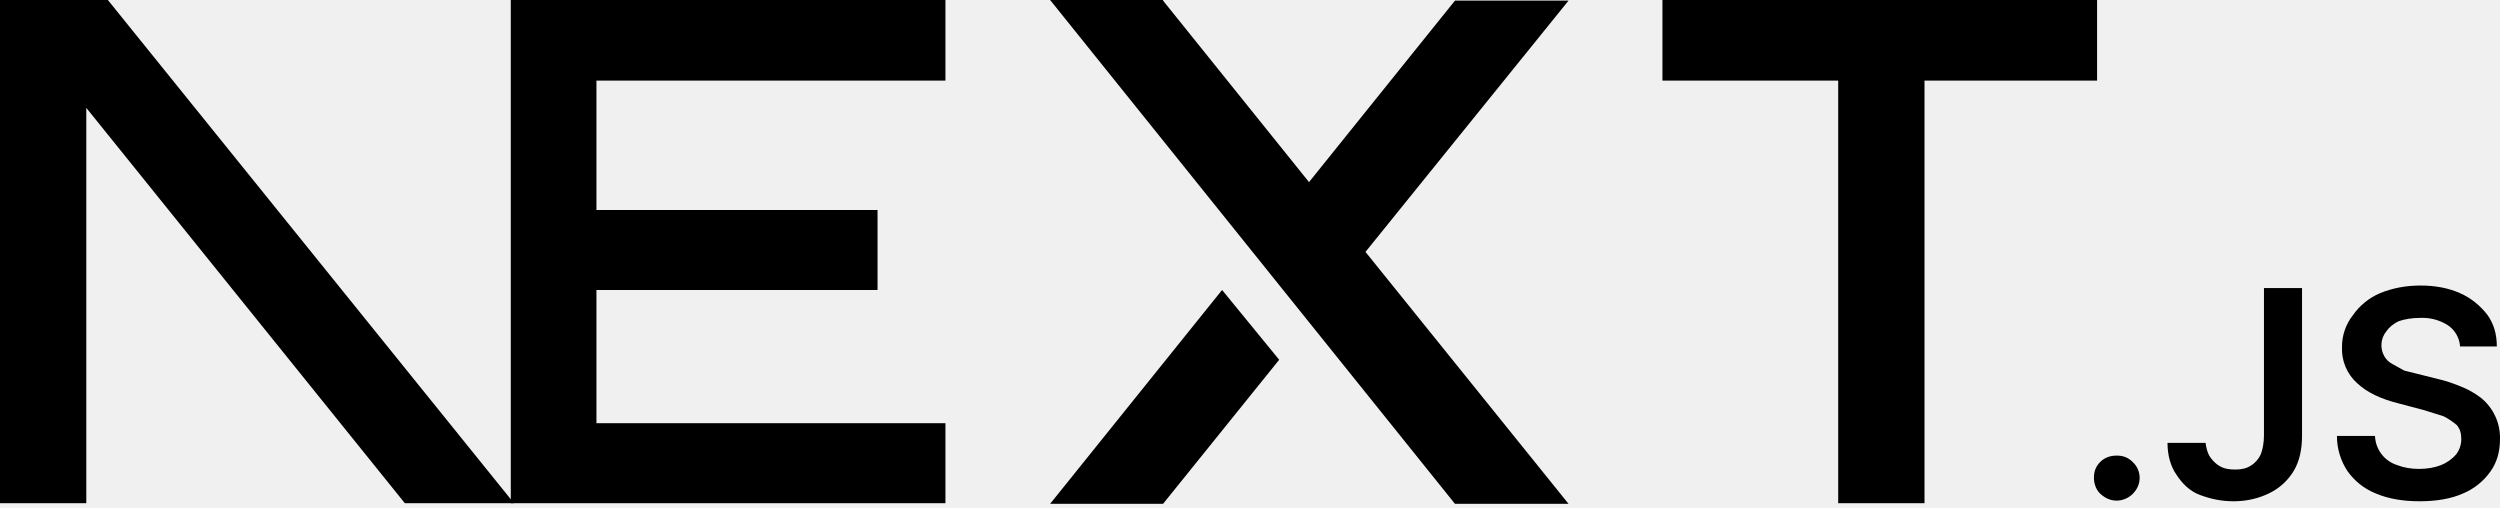
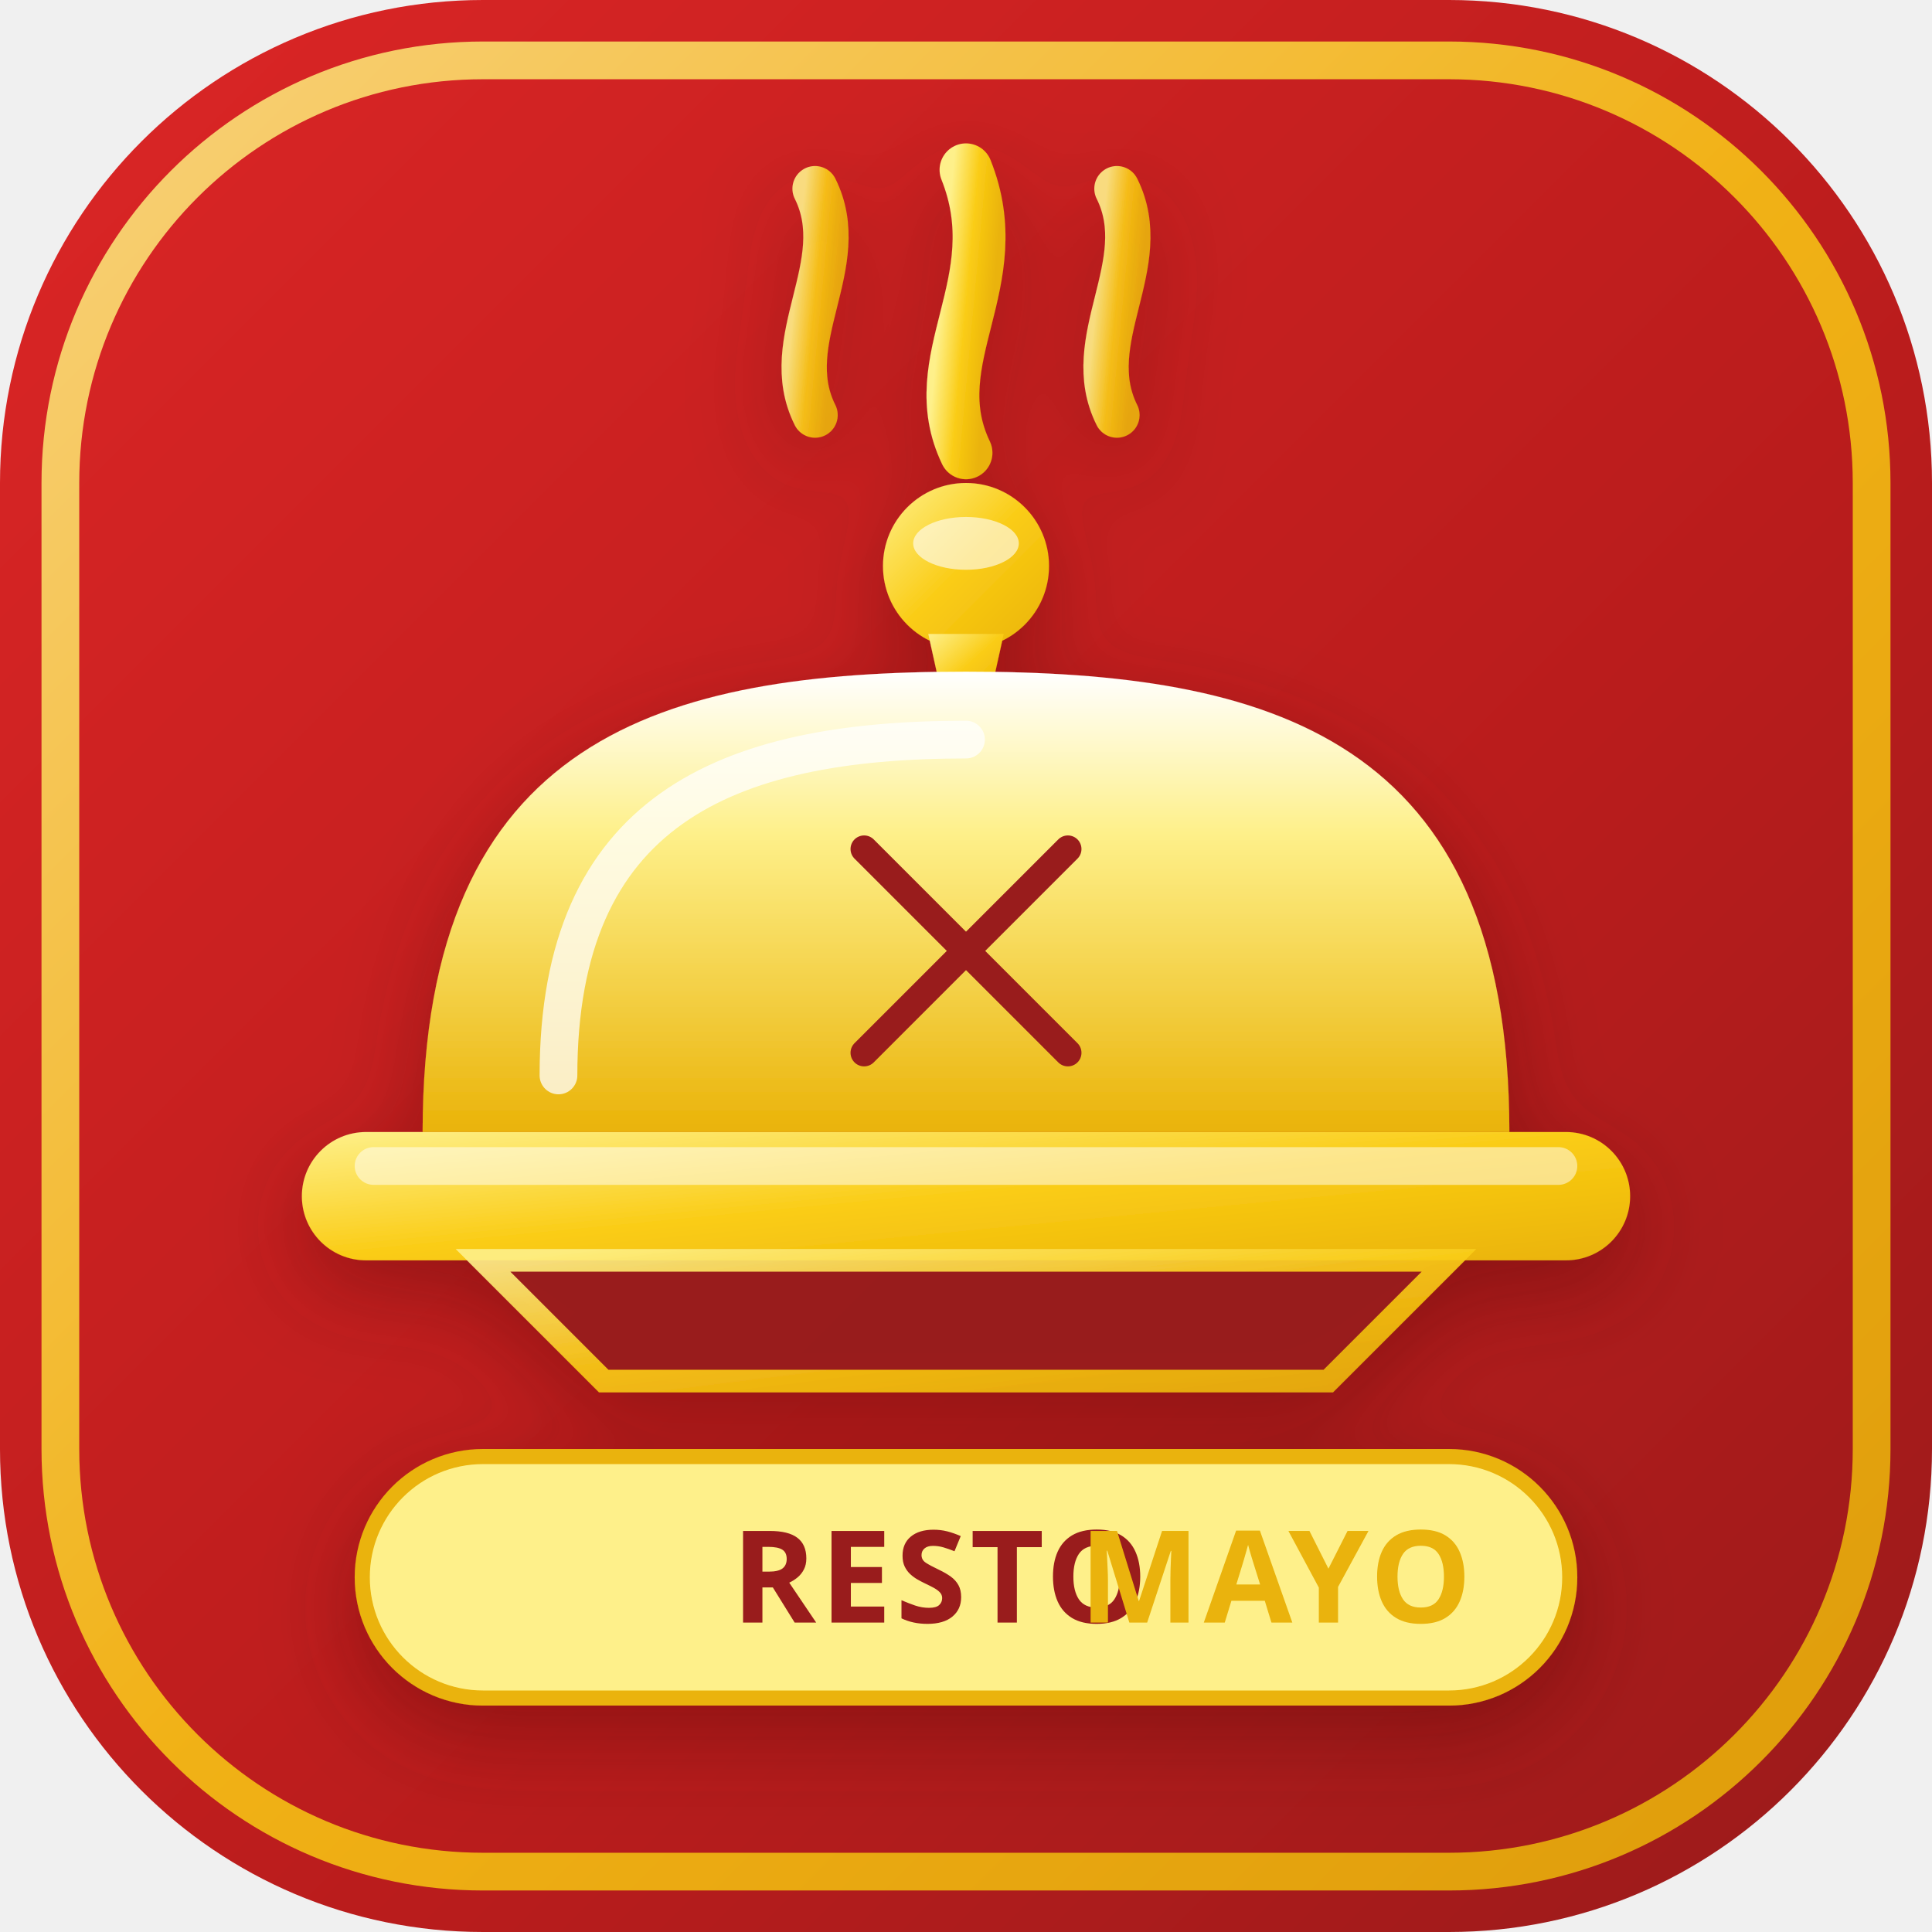
- <svg xmlns="http://www.w3.org/2000/svg" fill="none" viewBox="0 0 394 80">
-   <path fill="#000" d="M262 0h68.5v12.7h-27.2v66.6h-13.6V12.7H262V0ZM149 0v12.7H94v20.4h44.3v12.6H94v21h55v12.6H80.5V0h68.7zm34.3 0h-17.8l63.8 79.4h17.9l-32-39.7 32-39.6h-17.9l-23 28.6-23-28.6zm18.3 56.7-9-11-27.1 33.7h17.8l18.3-22.7z" />
-   <path fill="#000" d="M81 79.3 17 0H0v79.3h13.6V17l50.2 62.3H81Zm252.6-.4c-1 0-1.8-.4-2.5-1s-1.1-1.6-1.1-2.6.3-1.8 1-2.5 1.6-1 2.6-1 1.8.3 2.5 1a3.4 3.4 0 0 1 .6 4.3 3.7 3.7 0 0 1-3 1.8zm23.2-33.5h6v23.3c0 2.1-.4 4-1.3 5.5a9.1 9.1 0 0 1-3.8 3.5c-1.6.8-3.5 1.3-5.7 1.3-2 0-3.7-.4-5.3-1s-2.8-1.8-3.7-3.2c-.9-1.3-1.4-3-1.4-5h6c.1.8.3 1.6.7 2.2s1 1.2 1.6 1.5c.7.4 1.5.5 2.4.5 1 0 1.8-.2 2.4-.6a4 4 0 0 0 1.6-1.8c.3-.8.5-1.8.5-3V45.5zm30.9 9.1a4.4 4.4 0 0 0-2-3.3 7.5 7.5 0 0 0-4.3-1.1c-1.3 0-2.4.2-3.3.5-.9.4-1.6 1-2 1.6a3.5 3.5 0 0 0-.3 4c.3.5.7.9 1.3 1.2l1.8 1 2 .5 3.2.8c1.3.3 2.5.7 3.7 1.2a13 13 0 0 1 3.2 1.8 8.1 8.1 0 0 1 3 6.5c0 2-.5 3.7-1.5 5.1a10 10 0 0 1-4.4 3.5c-1.8.8-4.1 1.2-6.8 1.2-2.6 0-4.9-.4-6.8-1.2-2-.8-3.4-2-4.5-3.5a10 10 0 0 1-1.7-5.6h6a5 5 0 0 0 3.5 4.6c1 .4 2.2.6 3.4.6 1.3 0 2.5-.2 3.5-.6 1-.4 1.8-1 2.4-1.7a4 4 0 0 0 .8-2.4c0-.9-.2-1.6-.7-2.2a11 11 0 0 0-2.1-1.4l-3.2-1-3.8-1c-2.8-.7-5-1.7-6.6-3.2a7.2 7.2 0 0 1-2.4-5.7 8 8 0 0 1 1.7-5 10 10 0 0 1 4.3-3.5c2-.8 4-1.2 6.4-1.2 2.3 0 4.4.4 6.2 1.2 1.8.8 3.2 2 4.3 3.4 1 1.4 1.5 3 1.5 5h-5.8z" />
+ <svg xmlns="http://www.w3.org/2000/svg" viewBox="0 0 512 512" fill="none">
+   <defs>
+     <linearGradient id="rm-bg-grad" x1="0%" y1="0%" x2="100%" y2="100%">
+       <stop offset="0%" stop-color="#DC2626" />
+       <stop offset="60%" stop-color="#B91C1C" />
+       <stop offset="100%" stop-color="#991B1B" />
+     </linearGradient>
+     <linearGradient id="rm-gold-grad" x1="0%" y1="0%" x2="100%" y2="100%">
+       <stop offset="0%" stop-color="#FEF08A" />
+       <stop offset="50%" stop-color="#FACC15" />
+       <stop offset="100%" stop-color="#EAB308" />
+     </linearGradient>
+     <linearGradient id="rm-glow-grad" x1="50%" y1="0%" x2="50%" y2="100%">
+       <stop offset="0%" stop-color="#FBBF24" stop-opacity="0.9" />
+       <stop offset="100%" stop-color="#DC2626" stop-opacity="0.2" />
+     </linearGradient>
+     <linearGradient id="rm-plate-grad" x1="0%" y1="0%" x2="0%" y2="100%">
+       <stop offset="0%" stop-color="#FFFFFF" />
+       <stop offset="35%" stop-color="#FEF08A" />
+       <stop offset="100%" stop-color="#EAB308" />
+     </linearGradient>
+     <filter id="rm-shadow" x="-10%" y="-10%" width="130%" height="130%">
+       <feDropShadow dx="0" dy="8" stdDeviation="12" flood-color="#450A0A" flood-opacity="0.35" />
+     </filter>
+   </defs>
+   <rect width="512" height="512" rx="128" fill="url(#rm-bg-grad)" />
+   <rect x="16" y="16" width="480" height="480" rx="112" stroke="url(#rm-gold-grad)" stroke-width="10" stroke-opacity="0.85" fill="none" />
+   <g filter="url(#rm-shadow)">
+     <path d="M 216 110 C 206 90, 226 70, 216 50" stroke="url(#rm-gold-grad)" stroke-width="12" stroke-linecap="round" fill="none" opacity="0.9" />
+     <path d="M 256 120 C 244 95, 268 75, 256 45" stroke="url(#rm-gold-grad)" stroke-width="14" stroke-linecap="round" fill="none" />
+     <path d="M 296 110 C 286 90, 306 70, 296 50" stroke="url(#rm-gold-grad)" stroke-width="12" stroke-linecap="round" fill="none" opacity="0.9" />
+     <circle cx="256" cy="150" r="22" fill="url(#rm-gold-grad)" />
+     <ellipse cx="256" cy="144" rx="14" ry="7" fill="#FFFFFF" opacity="0.6" />
+     <path d="M 246 168 L 266 168 L 262 186 L 250 186 Z" fill="url(#rm-gold-grad)" />
+     <path d="M 112 300 C 112 195, 176 178, 256 178 C 336 178, 400 195, 400 300 Z" fill="url(#rm-plate-grad)" />
+     <path d="M 148 285 C 148 215, 192 196, 256 196" stroke="#FFFFFF" stroke-width="10" stroke-linecap="round" fill="none" opacity="0.75" />
+     <g transform="translate(256, 252) scale(0.9)">
+       <path d="M -30 -30 L 30 30" stroke="#991B1B" stroke-width="8" stroke-linecap="round" />
+       <path d="M 30 -30 L -30 30" stroke="#991B1B" stroke-width="8" stroke-linecap="round" />
+     </g>
+     <rect x="80" y="300" width="352" height="34" rx="17" fill="url(#rm-gold-grad)" />
+     <rect x="94" y="304" width="324" height="10" rx="5" fill="#FFFFFF" opacity="0.5" />
+     <path d="M 128 334 L 160 366 L 352 366 L 384 334 Z" fill="#991B1B" opacity="0.9" stroke="url(#rm-gold-grad)" stroke-width="6" />
+     <g transform="translate(256, 418)">
+       <rect x="-160" y="-32" width="320" height="64" rx="32" fill="#FEF08A" stroke="#EAB308" stroke-width="4" />
+       <text x="-7" y="12" font-family="'Poppins', 'Arial Black', sans-serif" font-size="34" font-weight="900" text-anchor="middle" fill="#991B1B" letter-spacing="1">RESTO</text>
+       <text x="82" y="12" font-family="'Poppins', 'Arial Black', sans-serif" font-size="34" font-weight="900" text-anchor="middle" fill="#EAB308" letter-spacing="1">MAYO</text>
+     </g>
+   </g>
</svg>
